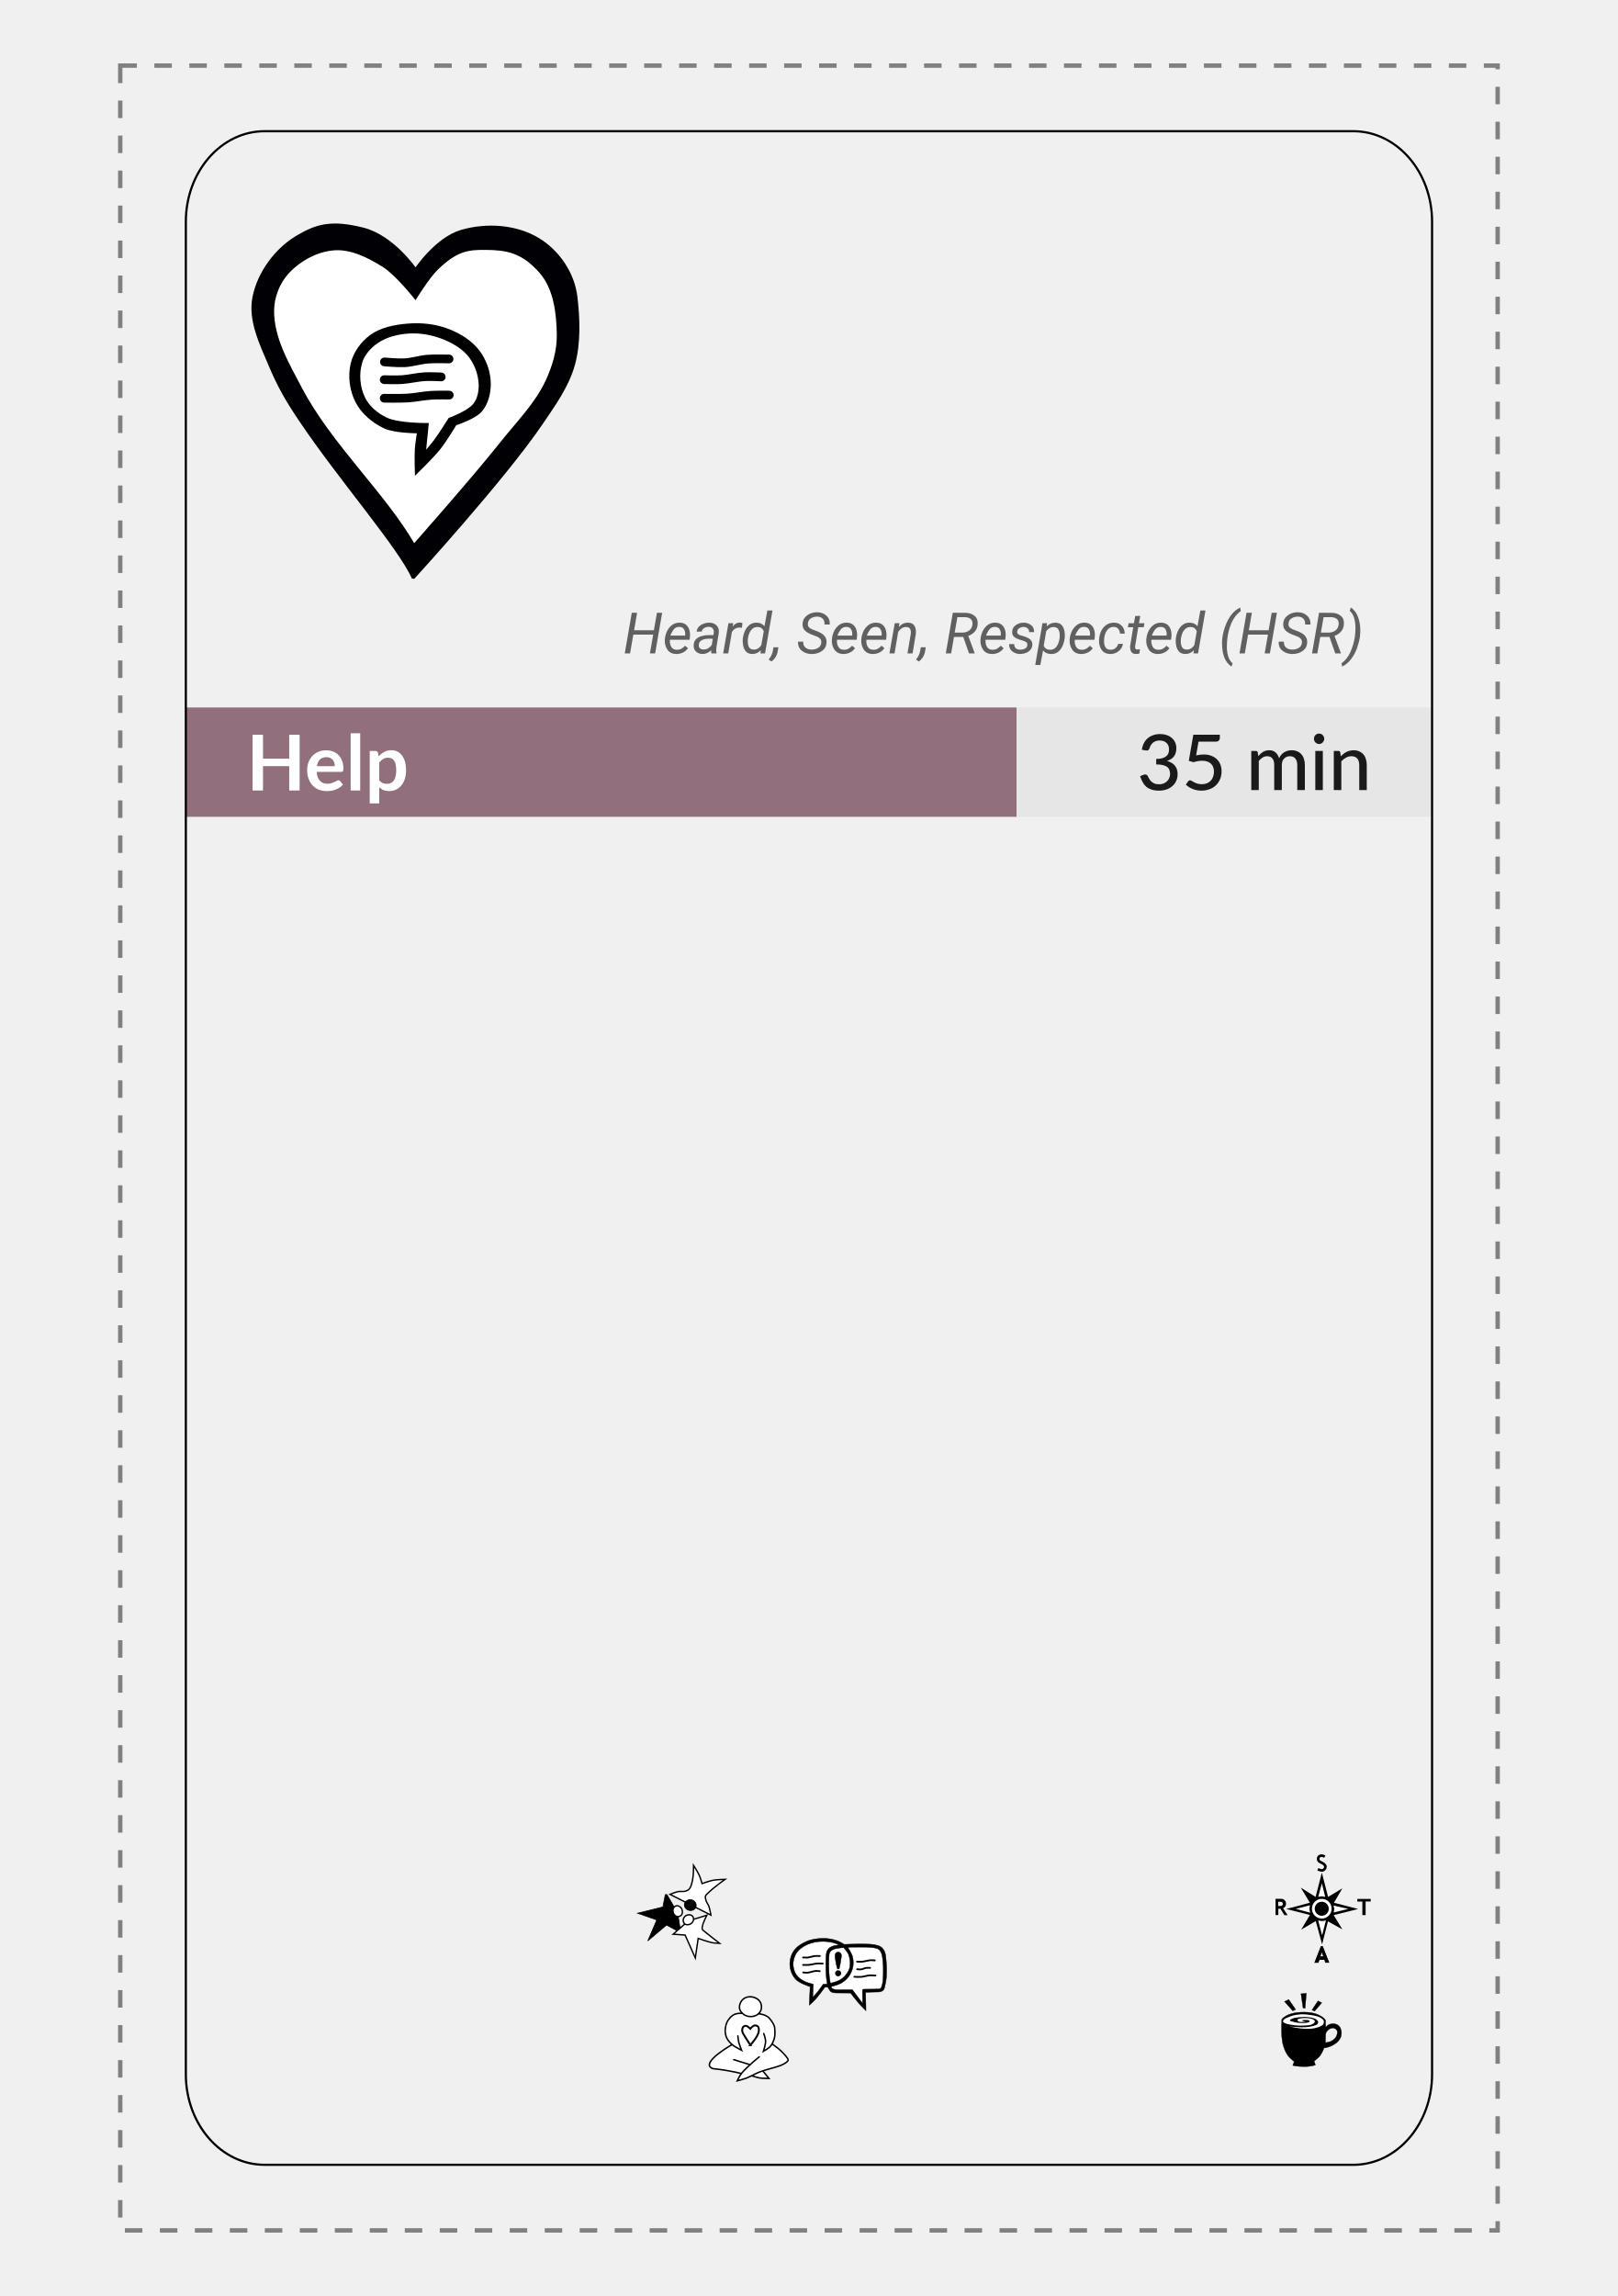
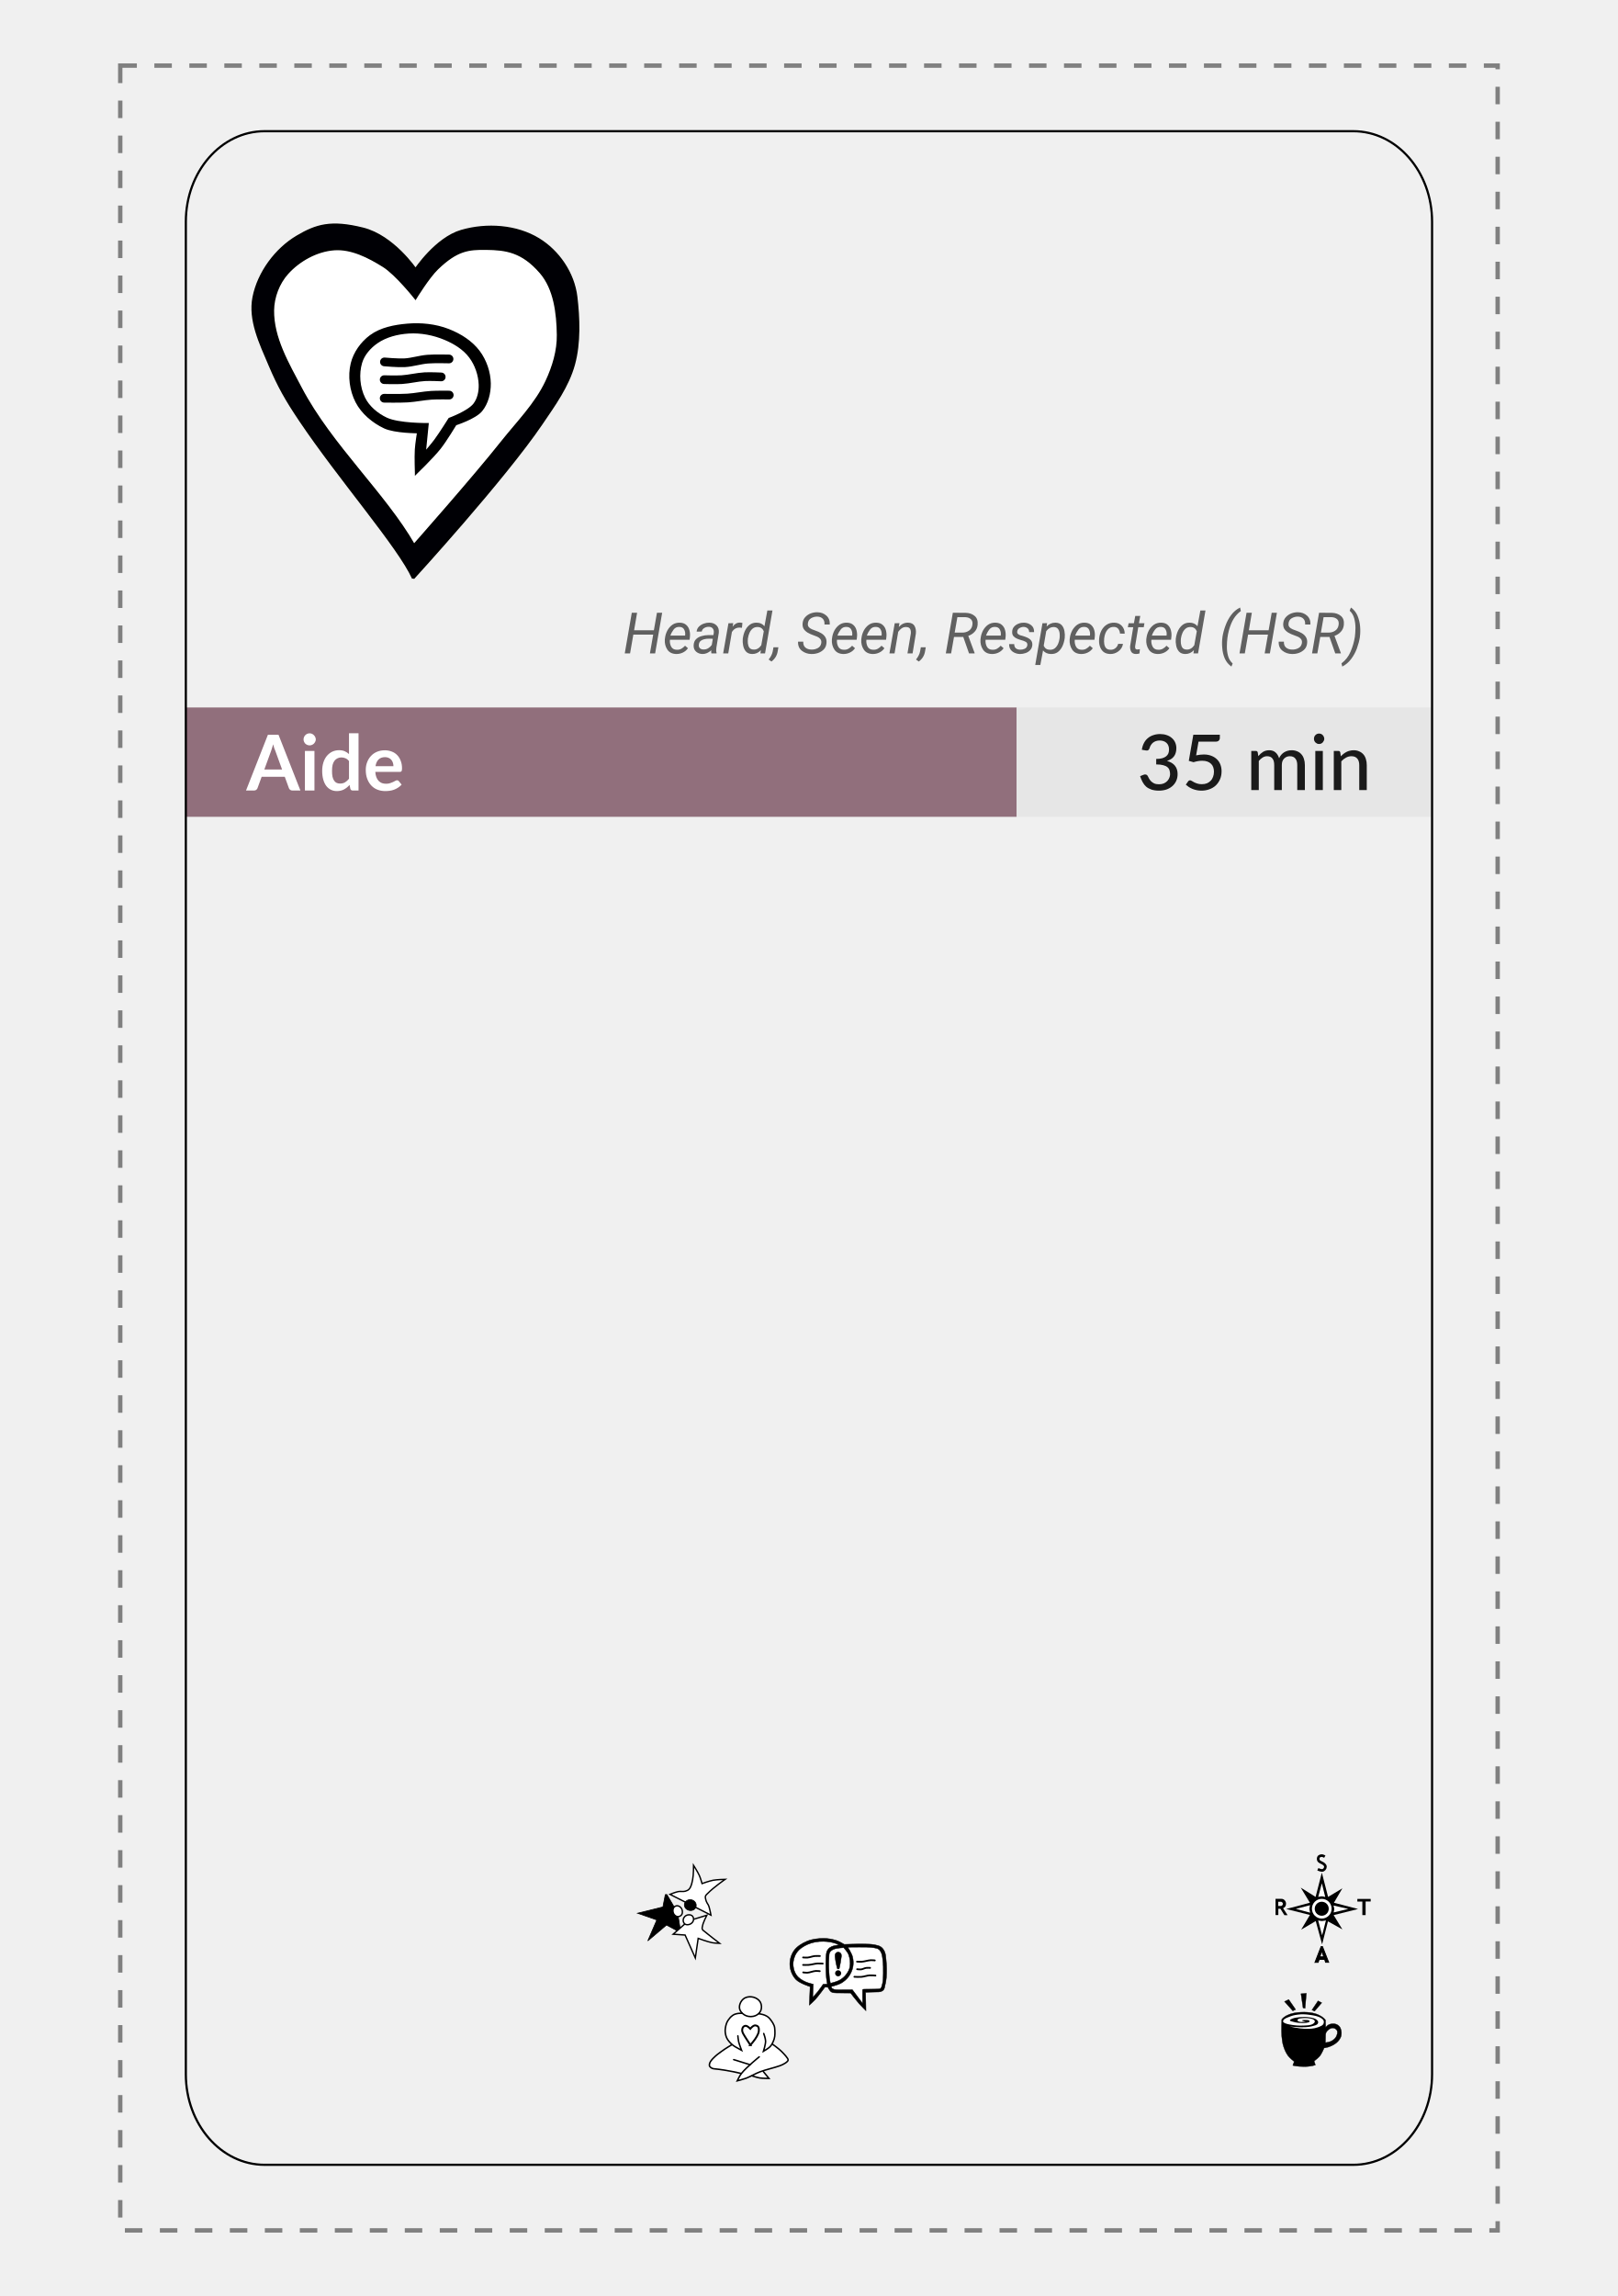
<svg xmlns="http://www.w3.org/2000/svg" xmlns:xlink="http://www.w3.org/1999/xlink" width="74mm" height="105mm" viewBox="0 0 262.205 372.047" id="svg2" version="1.1" enable-background="new">
  <defs id="defs4" />
  <g id="layer1" transform="translate(0,-680.315)" style="display:inline">
    <path style="fill:none;fill-rule:evenodd;stroke:#808080;stroke-width:0.709;stroke-linecap:butt;stroke-linejoin:miter;stroke-miterlimit:4;stroke-dasharray:2.835, 2.835;stroke-dashoffset:0;stroke-opacity:1" d="M 19.488,690.945 V 1041.732 H 242.717 V 690.945 Z" id="path3350" />
  </g>
  <g id="layer6" style="display:inline">
    <path style="fill:none;fill-rule:evenodd;stroke:none;stroke-width:1px;stroke-linecap:butt;stroke-linejoin:miter;stroke-opacity:1" d="M 40.748,31.89 V 113.386 H 93.898 V 31.89 H 40.748" id="path4275" />
    <g transform="matrix(1.463416,0,0,1.463416,-313.2697,21.00627)" id="layer18">
      <g id="g5078">
        <path style="fill:#000005;fill-opacity:1;stroke:#000000;stroke-width:0.265px;stroke-linecap:butt;stroke-linejoin:miter;stroke-opacity:1" d="m 259.821,49.676 c 0,0 10.055,-10.99 14.221,-17.132 1.396,-2.058 2.915,-4.15 3.572,-6.548 0.659,-2.404 0.538,-5.166 0.265,-7.474 -0.314,-2.651 -2,-5.057 -4.167,-6.383 -2.444,-1.496 -5.735,-1.73 -8.549,-0.91 -2.797,0.815 -5.077,4.25 -5.077,4.25 0,0 -2.476,-3.667 -5.828,-4.505 -3.543,-0.886 -5.167,-0.373 -7.269,0.867 -2.374,1.401 -4.293,4.01 -4.829,6.714 -0.502,2.534 0.737,5.076 1.786,7.541 0.989,2.323 1.797,3.764 3.369,6.102 4.396,6.538 10.954,14.015 12.506,17.479 z" id="path5057" />
        <path style="fill:#ffffff;fill-opacity:1;stroke:#000000;stroke-width:0.265px;stroke-linecap:butt;stroke-linejoin:miter;stroke-opacity:1" d="m 259.913,46.018 c 0,0 6.622,-7.482 9.723,-11.395 1.735,-2.189 3.781,-4.222 4.964,-6.752 0.748,-1.6 1.289,-3.379 1.263,-5.145 -0.035,-2.394 -0.35,-5.112 -1.918,-6.922 -2.034,-2.349 -3.841,-2.592 -6.034,-2.619 -1.951,-0.024 -3.243,0.092 -5.426,2.198 -0.992,0.957 -2.409,3.274 -2.409,3.274 0,0 -2.115,-2.669 -3.531,-3.555 -1.634,-1.022 -3.55,-2.011 -5.472,-1.871 -1.94,0.141 -3.891,1.22 -5.192,2.666 -0.984,1.094 -1.572,2.645 -1.59,4.116 -0.038,3.055 1.665,5.926 3.087,8.629 3.325,6.321 9.31,11.738 12.535,17.376 z" id="path5059" />
        <path style="fill:#000000;fill-opacity:1;stroke:#000000;stroke-width:0.265px;stroke-linecap:butt;stroke-linejoin:miter;stroke-opacity:1" d="m 260.147,38.02 c 0,0 -0.063,-1.74 -0.009,-2.607 0.04,-0.644 0.246,-1.919 0.246,-1.919 0,0 -2.597,7.8e-4 -3.733,-0.537 -1.262,-0.597 -2.45,-1.588 -3.09,-2.829 -0.65,-1.26 -0.858,-2.843 -0.524,-4.22 0.289,-1.194 1.09,-2.314 2.079,-3.043 1.14,-0.841 2.649,-1.131 4.061,-1.252 1.521,-0.13 3.119,0.03 4.541,0.585 1.28,0.5 2.542,1.282 3.365,2.383 0.744,0.995 1.189,2.285 1.205,3.527 0.013,1.045 -0.27,2.186 -0.937,2.991 -0.686,0.828 -2.845,1.52 -2.845,1.52 0,0 -1.099,1.825 -1.76,2.656 -0.784,0.987 -2.599,2.746 -2.599,2.746 z" id="path5061" />
        <path style="fill:#ffffff;fill-opacity:1;stroke:#000000;stroke-width:0.265px;stroke-linecap:butt;stroke-linejoin:miter;stroke-opacity:1" d="m 261.089,35.839 0.321,-3.221 c 0,0 -3.172,0.044 -4.56,-0.608 -1.018,-0.479 -1.986,-1.28 -2.479,-2.292 -0.576,-1.181 -0.703,-2.67 -0.327,-3.929 0.272,-0.91 0.973,-1.705 1.754,-2.245 1.014,-0.701 2.301,-1.022 3.531,-1.099 1.367,-0.085 2.784,0.19 4.046,0.725 1.044,0.442 2.082,1.079 2.76,1.988 0.652,0.873 1.042,1.998 1.076,3.087 0.024,0.752 -0.148,1.579 -0.608,2.175 -0.651,0.844 -2.76,1.614 -2.76,1.614 0,0 -1.014,1.618 -1.582,2.385 -0.365,0.493 -1.171,1.421 -1.171,1.421 z" id="path5063" />
        <path style="fill:none;stroke:#000000;stroke-width:0.965;stroke-linecap:round;stroke-linejoin:miter;stroke-miterlimit:4;stroke-dasharray:none;stroke-opacity:1" d="m 256.615,29.742 c 0,0 1.732,0.03 2.596,-0.023 0.877,-0.055 1.742,-0.248 2.619,-0.304 0.661,-0.042 1.988,-0.023 1.988,-0.023" id="path5065" />
        <path style="fill:none;stroke:#000000;stroke-width:0.965;stroke-linecap:round;stroke-linejoin:miter;stroke-miterlimit:4;stroke-dasharray:none;stroke-opacity:1" d="m 256.615,27.684 c 0,0 1.295,0.041 1.941,0 0.855,-0.055 1.694,-0.278 2.549,-0.327 0.607,-0.035 1.824,0.023 1.824,0.023" id="path5067" />
        <path style="fill:none;stroke:#000000;stroke-width:0.965;stroke-linecap:round;stroke-linejoin:miter;stroke-miterlimit:4;stroke-dasharray:none;stroke-opacity:1" d="m 256.639,25.719 c 0,0 1.497,0.136 2.245,0.094 0.851,-0.049 1.676,-0.327 2.526,-0.398 0.792,-0.066 2.385,-0.023 2.385,-0.023" id="path5069" />
      </g>
    </g>
  </g>
  <g id="layer9" style="display:inline">
    <path style="fill:none;fill-rule:evenodd;stroke:none;stroke-width:1px;stroke-linecap:butt;stroke-linejoin:miter;stroke-opacity:1" d="M 109.843,113.386 H 221.457 V 31.89 H 109.843 Z" id="path4349_hsrf" />
    <flowRoot xml:space="preserve" style="font-style:normal;font-weight:normal;line-height:0.01%;font-family:sans-serif;text-align:end;letter-spacing:0px;word-spacing:0px;text-anchor:end;fill:#000000;fill-opacity:1;stroke:none;stroke-width:1px;stroke-linecap:butt;stroke-linejoin:miter;stroke-opacity:1" id="flowRoot4357" transform="translate(-3.4125e-4,-3.877229)">
      <flowRegion id="flowRegion4359">
        <use x="0" y="0" xlink:href="#path4349_hsrf" id="use4361" width="100%" height="100%" />
      </flowRegion>
      <flowPara style="font-style:normal;font-variant:normal;font-weight:bold;font-stretch:normal;font-size:13.75px;line-height:1.25;font-family:Roboto;-inkscape-font-specification:'Roboto Bold';text-align:end;text-anchor:end" id="flowPara4204">Entendu, Vu, Respecté (EVR)</flowPara>
      <flowPara id="flowPara4365" style="font-style:normal;font-variant:normal;font-weight:normal;font-stretch:normal;font-size:8.75px;line-height:125%;font-family:Lato;-inkscape-font-specification:Lato;text-align:end;letter-spacing:0px;text-anchor:end;fill:#1a1a1a">Pratiquer une écoute et une empathie plus approfondies avec les collègues</flowPara>
    </flowRoot>
    <text xml:space="preserve" style="font-style:italic;font-variant:normal;font-weight:normal;font-stretch:normal;font-size:9.27px;line-height:1.15;font-family:Roboto;-inkscape-font-specification:'Roboto, Italic';font-variant-ligatures:normal;font-variant-caps:normal;font-variant-numeric:normal;font-variant-east-asian:normal;font-variation-settings:normal;direction:ltr;display:inline;vector-effect:none;fill:#000000;fill-opacity:0.6;stroke:none;stroke-width:0.824px;stroke-linecap:butt;stroke-linejoin:miter;stroke-miterlimit:4;stroke-dasharray:none;stroke-dashoffset:0;stroke-opacity:1;-inkscape-stroke:none;enable-background:new;stop-color:#000000" x="100.983" y="105.879" id="text22">
      <tspan id="tspan22" x="100.983" y="105.879" style="stroke-width:0.824px">Heard, Seen, Respected (HSR)</tspan>
    </text>
  </g>
  <g id="layer8" style="display:inline" transform="translate(0,-9.375)">
    <rect style="display:inline;fill:#916f7c;fill-opacity:1;stroke:none;stroke-width:1;stroke-miterlimit:4;stroke-dasharray:none;stroke-dashoffset:0;stroke-opacity:1" id="rect4178" width="134.646" height="17.717" x="30.118" y="124.016" />
    <text xml:space="preserve" style="font-style:normal;font-weight:normal;line-height:0%;font-family:sans-serif;letter-spacing:0px;word-spacing:0px;display:inline;fill:#000000;fill-opacity:1;stroke:none;stroke-width:1px;stroke-linecap:butt;stroke-linejoin:miter;stroke-opacity:1" x="39.935" y="137.468" id="text4180">
-       <tspan id="tspan4182" x="39.935" y="137.468" style="font-style:normal;font-variant:normal;font-weight:bold;font-stretch:normal;font-size:12.5px;line-height:1.25;font-family:Lato;-inkscape-font-specification:'Lato Bold';fill:#ffffff">Help</tspan>
+       <tspan id="tspan4182" x="39.935" y="137.468" style="font-style:normal;font-variant:normal;font-weight:bold;font-stretch:normal;font-size:12.5px;line-height:1.25;font-family:Lato;-inkscape-font-specification:'Lato Bold';fill:#ffffff">Aide</tspan>
    </text>
    <rect y="124.016" x="164.764" height="17.717" width="67.323" id="rect4191" style="display:inline;fill:#e6e6e6;fill-opacity:1;stroke:none;stroke-width:1;stroke-miterlimit:4;stroke-dasharray:none;stroke-dashoffset:0;stroke-opacity:1" />
    <text xml:space="preserve" style="font-style:normal;font-weight:normal;line-height:0%;font-family:sans-serif;letter-spacing:0px;word-spacing:0px;fill:#1a1a1a;fill-opacity:1;stroke:none;stroke-width:1px;stroke-linecap:butt;stroke-linejoin:miter;stroke-opacity:1" x="184.268" y="137.396" id="text4193">
      <tspan id="tspan4195" x="184.268" y="137.396" style="font-style:normal;font-variant:normal;font-weight:500;font-stretch:normal;font-size:12.5px;line-height:1.25;font-family:Lato;-inkscape-font-specification:'Lato Medium';fill:#1a1a1a">35 min</tspan>
    </text>
  </g>
  <g id="layer5" style="display:inline">
    <rect style="fill:none;fill-opacity:1;stroke:#000000;stroke-width:0.354;stroke-miterlimit:4;stroke-dasharray:none;stroke-dashoffset:0;stroke-opacity:1" id="rect4187" width="201.969" height="329.528" x="30.118" y="21.26" ry="14.674" rx="12.764" />
  </g>
  <g id="layer4" style="display:inline">
    <path style="fill:none;fill-rule:evenodd;stroke:none;stroke-width:1.059px;stroke-linecap:butt;stroke-linejoin:miter;stroke-opacity:1" d="M 34.654,146.737 V 343.907 H 227.55 V 146.737 Z" id="path4305_hsrf" />
    <flowRoot xml:space="preserve" style="font-style:normal;font-weight:normal;line-height:0.85;font-family:sans-serif;letter-spacing:0px;word-spacing:0px;fill:#000000;fill-opacity:1;stroke:none;stroke-width:1px;stroke-linecap:butt;stroke-linejoin:miter;stroke-opacity:1" id="flowRoot4319" transform="matrix(1,0,0,1.006858,-0.1725149,-12.07593)">
      <flowRegion id="flowRegion4321" style="line-height:0.85">
        <use x="0" y="0" xlink:href="#path4305_hsrf" id="use4323" width="100%" height="100%" transform="matrix(1,0,0,0.9931889,0.1725149,4.544761)" />
      </flowRegion>
      <flowPara id="flowPara4325" style="font-style:normal;font-variant:normal;font-weight:bold;font-stretch:normal;font-size:8.72px;line-height:0.85;font-family:Roboto;-inkscape-font-specification:'Roboto Bold';fill:#999999;fill-opacity:1">Invitation</flowPara>
      <flowPara style="font-style:normal;font-variant:normal;font-weight:500;font-stretch:normal;font-size:8.72px;line-height:0.85;font-family:Lato;-inkscape-font-specification:'Lato Medium';fill:#1a1a1a;fill-opacity:1" id="flowPara4286">- Racontez à un partenaire un moment où vous avez eu l'impression de ne pas être entendu, vu ou respecté.</flowPara>
      <flowPara style="font-style:normal;font-variant:normal;font-weight:500;font-stretch:normal;font-size:8.72px;line-height:0.85;font-family:Lato;-inkscape-font-specification:'Lato Medium';fill:#1a1a1a;fill-opacity:1" id="flowPara4269">- Demander aux auditeurs d'éviter toute interruption, sauf pour poser des questions de clarification.</flowPara>
      <flowPara style="font-style:normal;font-variant:normal;font-weight:500;font-stretch:normal;font-size:8.72px;line-height:0.85;font-family:Lato;-inkscape-font-specification:'Lato Medium';fill:#1a1a1a;fill-opacity:1" id="flowPara4200"> </flowPara>
      <flowPara style="font-style:normal;font-variant:normal;font-weight:bold;font-stretch:normal;font-size:8.72px;line-height:0.85;font-family:Roboto;-inkscape-font-specification:'Roboto Bold';fill:#999999;fill-opacity:1" id="flowPara4212">Personnes</flowPara>
      <flowPara style="font-style:normal;font-variant:normal;font-weight:500;font-stretch:normal;font-size:8.72px;line-height:0.85;font-family:Lato;-inkscape-font-specification:'Lato Medium';fill:#1a1a1a;fill-opacity:1" id="flowPara4271">Par paires pour la narration, puis par quatuors.</flowPara>
      <flowPara style="font-style:normal;font-variant:normal;font-weight:500;font-stretch:normal;font-size:8.72px;line-height:0.85;font-family:Lato;-inkscape-font-specification:'Lato Medium';fill:#1a1a1a;fill-opacity:1" id="flowPara4214"> </flowPara>
      <flowPara style="font-style:normal;font-variant:normal;font-weight:bold;font-stretch:normal;font-size:8.72px;line-height:0.85;font-family:Roboto;-inkscape-font-specification:'Roboto Bold';fill:#999999;fill-opacity:1" id="flowPara4202">Espace et matériel</flowPara>
      <flowPara style="font-style:normal;font-variant:normal;font-weight:500;font-stretch:normal;font-size:8.72px;line-height:0.85;font-family:Lato;-inkscape-font-specification:'Lato Medium';fill:#1a1a1a;fill-opacity:1" id="flowPara4279">Chaises face à face, quelques centimètres entre les genoux</flowPara>
      <flowPara style="font-style:normal;font-variant:normal;font-weight:500;font-stretch:normal;font-size:8.72px;line-height:0.85;font-family:Lato;-inkscape-font-specification:'Lato Medium';fill:#1a1a1a;fill-opacity:1" id="flowPara4205" />
      <flowPara style="font-style:normal;font-variant:normal;font-weight:bold;font-stretch:normal;font-size:8.72px;line-height:0.85;font-family:Roboto;-inkscape-font-specification:'Roboto Bold';fill:#999999;fill-opacity:1" id="flowPara4207">Fonctionne Avec</flowPara>
      <flowPara style="font-style:normal;font-variant:normal;font-weight:500;font-stretch:normal;font-size:8.72px;line-height:0.85;font-family:Lato;-inkscape-font-specification:'Lato Medium';fill:#1a1a1a;fill-opacity:1" id="flowPara4206">Troika Consulting           Relations Générarices Appreciative Interviews </flowPara>
      <flowPara style="font-style:normal;font-variant:normal;font-weight:500;font-stretch:normal;font-size:8.72px;line-height:0.85;font-family:Lato;-inkscape-font-specification:'Lato Medium';fill:#1a1a1a;fill-opacity:1" id="flowPara1">Helping Heuristicsm            Conversation Cafe </flowPara>
      <flowPara style="font-style:normal;font-variant:normal;font-weight:500;font-stretch:normal;font-size:8.72px;line-height:0.85;font-family:Lato;-inkscape-font-specification:'Lato Medium';fill:#1a1a1a;fill-opacity:1" id="flowPara4275" />
    </flowRoot>
    <g transform="matrix(0.4465619,0,0,0.4465619,79.34207,214.2703)" id="layer10-3" style="display:inline;enable-background:new">
      <g id="g4652">
        <path style="fill:#000000;fill-opacity:1;stroke:#000000;stroke-width:0.265px;stroke-linecap:butt;stroke-linejoin:miter;stroke-opacity:1" d="m 66.996,212.163 -2.651,-4.526 -0.568,0.033 -0.869,4.477 -9.187,2.272 6.982,2.439 -3.274,7.584 6.782,-5.746 4.577,2.472 0.535,-0.2 -0.869,-5.379 z" id="path4640" />
        <path style="fill:#ffffff;fill-opacity:1;stroke:#000000;stroke-width:0.5;stroke-linecap:butt;stroke-linejoin:miter;stroke-miterlimit:4;stroke-dasharray:none;stroke-opacity:1" d="m 66.996,212.163 c 0.29,-0.295 0.744,-0.47 1.158,-0.449 0.45,0.023 0.892,0.289 1.205,0.614 0.325,0.338 0.535,0.81 0.591,1.276 0.057,0.478 0.016,1.04 -0.283,1.417 -0.317,0.401 -0.884,0.67 -1.394,0.638 -0.508,-0.032 -0.991,-0.398 -1.299,-0.803 -0.308,-0.405 -0.442,-0.957 -0.425,-1.465 0.015,-0.436 0.144,-0.917 0.449,-1.228 z" id="path4636" />
        <path style="fill:#ffffff;fill-opacity:1;stroke:#000000;stroke-width:0.5;stroke-linecap:butt;stroke-linejoin:miter;stroke-miterlimit:4;stroke-dasharray:none;stroke-opacity:1" d="m 65.481,207.569 c 0,0 1.969,-0.806 3.007,-1.002 0.833,-0.158 1.724,0.098 2.539,-0.134 0.513,-0.146 1.056,-0.364 1.403,-0.768 0.804,-0.935 1.015,-2.268 1.27,-3.474 0.354,-1.682 0.334,-5.145 0.334,-5.145 0,0 1.526,2.41 2.105,3.708 0.415,0.933 0.969,2.907 0.969,2.907 0,0 2.637,-0.948 4.009,-1.203 1.438,-0.267 4.377,-0.334 4.377,-0.334 0,0 -4.196,2.893 -6.414,5.178 -0.396,0.407 -0.926,0.715 -0.735,1.67 0.391,1.955 0.907,1.906 1.236,2.907 0.347,1.055 0.768,3.241 0.768,3.241 z" id="path4642" />
        <path style="fill:#ffffff;fill-opacity:1;stroke:#000000;stroke-width:0.5;stroke-linecap:butt;stroke-linejoin:miter;stroke-miterlimit:4;stroke-dasharray:none;stroke-opacity:1" d="m 66.617,222.035 5.546,-4.844 6.682,-2.038 c 0,0 -1.448,2.748 -1.604,4.076 -0.041,0.347 -0.357,0.834 0.301,1.437 0.694,0.636 5.947,4.677 5.947,4.677 0,0 -1.818,-0.06 -2.706,-0.234 -1.739,-0.34 -5.078,-1.57 -5.078,-1.57 l -1.036,7.116 -3.708,-8.319 z" id="path4644" />
        <path style="fill:#ffffff;fill-opacity:1;stroke:#000000;stroke-width:0.5;stroke-linecap:butt;stroke-linejoin:miter;stroke-miterlimit:4;stroke-dasharray:none;stroke-opacity:1" d="m 70.658,215.848 c 0.273,-0.377 0.706,-0.668 1.158,-0.78 0.5,-0.124 1.096,-0.103 1.536,0.165 0.33,0.201 0.557,0.59 0.638,0.969 0.092,0.429 0.013,0.923 -0.213,1.299 -0.28,0.467 -0.777,0.838 -1.299,0.992 -0.492,0.146 -1.103,0.158 -1.536,-0.118 -0.38,-0.243 -0.608,-0.733 -0.661,-1.181 -0.055,-0.463 0.105,-0.969 0.378,-1.346 z" id="path4638" />
        <path style="fill:#000000;fill-opacity:1;stroke:#000000;stroke-width:0.265px;stroke-linecap:butt;stroke-linejoin:miter;stroke-opacity:1" d="m 70.705,211.171 c 0.059,-0.499 0.396,-0.982 0.803,-1.276 0.427,-0.308 1.011,-0.431 1.536,-0.378 0.494,0.05 0.996,0.286 1.347,0.638 0.326,0.327 0.569,0.791 0.591,1.252 0.024,0.51 -0.162,1.076 -0.52,1.441 -0.384,0.392 -0.987,0.601 -1.536,0.591 -0.617,-0.012 -1.282,-0.279 -1.701,-0.732 -0.366,-0.397 -0.583,-0.999 -0.52,-1.536 z" id="path4634" />
      </g>
    </g>
    <g transform="matrix(0.5559371,0,0,0.5559371,26.81813,246.9616)" id="layer34" style="display:inline;enable-background:new">
      <g id="g4966">
        <path style="fill:#000000;fill-opacity:1;stroke:none;stroke-width:0.265px;stroke-linecap:butt;stroke-linejoin:miter;stroke-opacity:1" d="m 326.702,112.196 6.916,-1.82 -2.669,-4.408 4.327,2.71 1.82,-7.078 1.82,7.078 4.166,-2.507 -2.467,4.206 7.037,1.82 -7.118,1.78 2.548,4.166 -4.206,-2.346 -1.699,6.714 -1.86,-6.795 -4.247,2.507 2.548,-4.287 z" id="path4914" />
        <path style="fill:#ffffff;fill-opacity:1;stroke:none;stroke-width:0.265px;stroke-linecap:butt;stroke-linejoin:miter;stroke-opacity:1" d="m 329.533,112.155 4.125,-1.052 c 0,0 -0.177,0.614 -0.182,0.93 -0.006,0.417 0.202,1.234 0.202,1.234 z" id="path4916" />
        <path style="fill:#ffffff;fill-opacity:1;stroke:none;stroke-width:0.265px;stroke-linecap:butt;stroke-linejoin:miter;stroke-opacity:1" d="m 336.024,115.532 c 0,0 0.737,0.184 1.112,0.182 0.39,-0.002 1.153,-0.202 1.153,-0.202 l -1.112,4.348 z" id="path4918" />
        <path style="fill:#ffffff;fill-opacity:1;stroke:none;stroke-width:0.265px;stroke-linecap:butt;stroke-linejoin:miter;stroke-opacity:1" d="m 340.493,111.185 4.307,0.991 -4.267,1.031 c 0,0 0.193,-0.71 0.182,-1.072 -0.01,-0.325 -0.222,-0.95 -0.222,-0.95 z" id="path4920" />
        <path style="fill:#ffffff;fill-opacity:1;stroke:none;stroke-width:0.265px;stroke-linecap:butt;stroke-linejoin:miter;stroke-opacity:1" d="m 336.045,108.677 1.052,-3.963 0.991,3.984 c 0,0 -0.695,-0.201 -1.052,-0.202 -0.336,-0.001 -0.991,0.182 -0.991,0.182 z" id="path4922" />
        <circle style="opacity:1;fill:#ffffff;fill-opacity:1;stroke:none;stroke-width:0.063;stroke-linecap:round;stroke-miterlimit:4;stroke-dasharray:none;stroke-opacity:1" id="path4924" cx="337.076" cy="112.115" r="2.873" />
        <circle style="opacity:1;fill:#000000;fill-opacity:1;stroke:none;stroke-width:0.045;stroke-linecap:round;stroke-miterlimit:4;stroke-dasharray:none;stroke-opacity:1" id="path4924-1" cx="337.066" cy="112.125" r="2.042" />
        <path style="fill:#000000;fill-opacity:1;stroke:#000000;stroke-width:1px;stroke-linecap:butt;stroke-linejoin:miter;stroke-opacity:1" d="m 1273.258,465.465 -6.756,17.402 3.459,-0.055 1.188,-3.188 h 6 l 1.08,3.133 h 3.352 l -6.811,-17.293 z m 0.244,6.268 1,0.039 1.674,4.986 -4.279,-0.029 z" transform="scale(0.2645833)" id="path4941" />
        <path style="fill:#000000;fill-opacity:1;stroke:none;stroke-width:0.265px;stroke-linecap:butt;stroke-linejoin:miter;stroke-opacity:1" d="m 347.45,109.264 h 3.882 v 0.748 h -1.476 v 3.963 h -0.95 v -3.943 H 347.45 Z" id="path4946" />
        <path style="fill:#000000;fill-opacity:1;stroke:none;stroke-width:1px;stroke-linecap:butt;stroke-linejoin:miter;stroke-opacity:1" d="m 1223.051,412.881 v 17.834 h 3.08 v -6.918 h 2.269 l 4.432,7.08 h 3.514 l -5.01,-7.668 c 2.559,-1.105 3.253,-2.883 3.279,-5.086 0.03,-2.383 -2.006,-5.242 -4.863,-5.242 z m 2.973,3.189 h 2.961 c 1.034,0 2.13,1.181 2.174,2.215 0.045,1.05 -0.956,2.434 -2.008,2.434 h -3.127 z" transform="scale(0.2645833)" id="path4948" />
        <path style="fill:none;stroke:#000000;stroke-width:0.765;stroke-linecap:butt;stroke-linejoin:miter;stroke-miterlimit:4;stroke-dasharray:none;stroke-opacity:1" d="m 335.925,100.619 c 0,0 0.804,0.347 1.23,0.343 0.553,-0.004 0.989,-0.587 0.987,-1.072 -0.003,-0.543 -0.534,-0.916 -1.115,-1.187 -0.453,-0.211 -1.008,-0.43 -1.001,-1.115 0.007,-0.672 0.452,-0.935 1.044,-0.958 0.313,-0.012 0.887,0.315 0.887,0.315" id="path4953" />
      </g>
    </g>
    <g transform="matrix(0.2664167,0,0,0.2664166,112.2773,299.3862)" id="layer11" style="display:inline;enable-background:new">
      <g id="g4701">
        <path style="fill:#000000;fill-opacity:1;stroke:#000000;stroke-width:0.265px;stroke-linecap:butt;stroke-linejoin:miter;stroke-opacity:1" d="m 70.893,95.817 0.468,-11.225 c 0,0 -6.466,-2.041 -8.686,-4.41 -2.088,-2.228 -3.383,-5.374 -3.608,-8.419 -0.226,-3.055 0.62,-6.351 2.339,-8.887 1.85,-2.729 4.92,-4.584 7.951,-5.88 3.197,-1.367 6.801,-1.765 10.278,-1.776 2.63,-0.009 5.28,0.482 7.782,1.293 1.674,0.543 4.724,2.354 4.724,2.354 0,0 8.331,-0.312 12.495,-0.2 1.919,0.051 3.864,0.023 5.746,0.401 1.429,0.287 2.959,0.552 4.143,1.403 0.955,0.686 1.663,1.73 2.138,2.806 0.704,1.595 0.768,3.41 0.935,5.145 0.344,3.57 0.42,7.183 0.134,10.758 -0.124,1.555 -0.41,3.101 -0.802,4.61 -0.255,0.982 -0.303,2.139 -1.002,2.873 -0.696,0.731 -1.798,1.104 -2.806,1.136 -2.66,0.084 -8.018,0.2 -8.018,0.2 l 0.234,11.225 c 0,0 -2.89,-2.846 -4.227,-4.367 -1.798,-2.046 -5.094,-6.39 -5.094,-6.39 0,0 -5.46,-0.036 -8.721,-0.071 -0.924,-0.01 -2.194,-0.047 -3.071,-0.614 C 83.242,87.148 82.185,84.926 82.185,84.926 L 80.381,84.859 c 0,0 -3.778,5.236 -5.947,7.617 -1.093,1.2 -3.541,3.341 -3.541,3.341 z" id="path4655" />
        <path style="fill:#ffffff;fill-opacity:1;stroke:#000000;stroke-width:0.265px;stroke-linecap:butt;stroke-linejoin:miter;stroke-opacity:1" d="m 72.965,91.073 0.287,-8.01 c 0,0 -5.554,-0.875 -9.04,-4.218 -1.864,-1.787 -2.939,-4.508 -3.14,-7.083 -0.209,-2.666 0.583,-5.529 2.071,-7.751 1.574,-2.35 4.164,-3.996 6.749,-5.145 2.982,-1.326 6.359,-1.861 9.622,-1.804 6.033,0.106 9.5,2.138 9.5,2.138 0,0 -3.046,0.323 -4.422,0.935 -0.83,0.369 -1.622,0.906 -2.205,1.604 -0.523,0.626 -0.917,1.401 -1.064,2.204 -0.578,3.153 -0.457,10.172 -0.072,15.236 0.098,1.282 0.601,3.809 0.601,3.809 L 79.312,83.122 c 0,0 -2.148,3.135 -3.341,4.61 -0.942,1.165 -3.007,3.341 -3.007,3.341 z" id="path4657" />
        <path style="fill:#ffffff;fill-opacity:1;stroke:#000000;stroke-width:0.265px;stroke-linecap:butt;stroke-linejoin:miter;stroke-opacity:1" d="m 83.722,82.521 c 0,0 3.847,-0.911 5.546,-1.871 1.5,-0.847 2.886,-1.98 3.942,-3.341 1.093,-1.408 2.037,-3.054 2.339,-4.811 0.43,-2.502 0.06,-5.2 -0.854,-7.569 -0.599,-1.554 -2.919,-4.057 -2.919,-4.057 0,0 -4.379,0.171 -6.317,1.069 -0.846,0.392 -1.674,0.996 -2.138,1.804 -0.451,0.784 -0.399,1.771 -0.468,2.673 -0.322,4.22 -0.146,8.483 0.267,12.695 0.113,1.148 0.601,3.408 0.601,3.408 z" id="path4659" />
        <path style="fill:#ffffff;fill-opacity:1;stroke:#000000;stroke-width:0.265px;stroke-linecap:butt;stroke-linejoin:miter;stroke-opacity:1" d="m 84.123,84.525 c 0,0 0.429,1.031 0.88,1.292 1.566,0.907 3.78,0.683 5.731,0.661 2.245,-0.025 6.318,-0.016 6.318,-0.016 l 6.277,8.342 c 0,0 -0.17,-7.56 -0.072,-8.118 0.077,-0.439 0.292,-0.538 0.833,-0.546 3.043,-0.047 3.864,0.018 5.794,-0.055 1.351,-0.051 3.385,0.032 4.047,-0.267 0.939,-0.424 1.113,-1.863 1.396,-2.897 0.559,-2.048 0.487,-4.225 0.535,-6.348 0.063,-2.83 0.018,-5.677 -0.334,-8.486 -0.173,-1.378 -0.307,-2.806 -0.869,-4.076 -0.355,-0.803 -0.826,-1.623 -1.537,-2.138 -0.832,-0.604 -1.928,-0.754 -2.94,-0.935 -2.875,-0.514 -5.833,-0.348 -8.753,-0.401 -2.383,-0.043 -7.149,0.067 -7.149,0.067 0,0 2.337,3.627 2.873,5.679 0.524,2.006 0.649,4.176 0.267,6.214 -0.398,2.127 -1.325,4.202 -2.606,5.947 -1.224,1.667 -2.882,3.05 -4.677,4.076 -1.834,1.049 -6.014,2.005 -6.014,2.005 z" id="path4661" />
        <path style="fill:none;stroke:#000000;stroke-width:1.065;stroke-linecap:round;stroke-linejoin:miter;stroke-miterlimit:4;stroke-dasharray:none;stroke-opacity:1" d="m 98.288,78.579 c 0,0 2.766,0.18 4.143,0.067 1.737,-0.143 3.406,-0.812 5.145,-0.935 1.178,-0.084 3.541,0.134 3.541,0.134" id="path4663" />
        <path style="fill:none;stroke:#000000;stroke-width:1.065;stroke-linecap:round;stroke-linejoin:miter;stroke-miterlimit:4;stroke-dasharray:none;stroke-opacity:1" d="m 99.959,73.968 c 0,0 1.563,0.222 2.339,0.134 1.106,-0.126 2.105,-0.778 3.207,-0.935 0.772,-0.11 2.339,0 2.339,0" id="path4665" />
        <path style="fill:none;stroke:#000000;stroke-width:1.065;stroke-linecap:round;stroke-linejoin:miter;stroke-miterlimit:4;stroke-dasharray:none;stroke-opacity:1" d="m 99.892,69.358 c 0,0 1.918,0.136 2.873,0.067 1.87,-0.135 3.674,-0.831 5.546,-0.935 0.802,-0.045 2.405,0.134 2.405,0.134" id="path4667" />
        <path style="fill:none;stroke:#000000;stroke-width:1.065;stroke-linecap:round;stroke-linejoin:miter;stroke-miterlimit:4;stroke-dasharray:none;stroke-opacity:1" d="m 67.085,66.819 c 0,0 1.83,0.151 2.74,0.067 1.496,-0.139 2.915,-0.779 4.41,-0.935 1.019,-0.107 3.074,0 3.074,0" id="path4669" />
        <path style="fill:none;stroke:#000000;stroke-width:1.065;stroke-linecap:round;stroke-linejoin:miter;stroke-miterlimit:4;stroke-dasharray:none;stroke-opacity:1" d="m 67.085,71.362 c 0,0 2.231,0.09 3.341,0 1.799,-0.145 3.545,-0.742 5.345,-0.869 1.089,-0.077 3.274,0.067 3.274,0.067" id="path4671" />
        <path style="fill:none;stroke:#000000;stroke-width:1.065;stroke-linecap:round;stroke-linejoin:miter;stroke-miterlimit:4;stroke-dasharray:none;stroke-opacity:1" d="m 67.151,75.906 c 0,0 1.647,0.252 2.472,0.2 1.748,-0.109 3.398,-0.937 5.145,-1.069 0.823,-0.062 2.472,0.134 2.472,0.134" id="path4673" />
        <path style="fill:#000000;fill-opacity:1;stroke:#000000;stroke-width:0.265px;stroke-linecap:butt;stroke-linejoin:miter;stroke-opacity:1" d="m 88.466,63.545 c 0.649,0.007 1.356,0.434 1.67,1.002 0.605,1.091 0.06,2.501 -0.067,3.742 -0.184,1.803 -1.002,5.345 -1.002,5.345 -0.291,0.242 -0.842,0.238 -1.136,0 0,0 -0.954,-3.555 -1.136,-5.379 -0.125,-1.252 -0.603,-2.69 0.033,-3.775 0.318,-0.542 1.009,-0.942 1.637,-0.935 z" id="path4675" />
        <circle style="opacity:1;fill:#000000;fill-opacity:1;stroke:none;stroke-width:0.5;stroke-miterlimit:4;stroke-dasharray:none;stroke-opacity:1" id="path4679" cx="88.416" cy="76.457" r="1.854" />
      </g>
    </g>
    <g transform="matrix(0.4016413,0,0,0.4016413,27.70673,285.4118)" id="layer20" style="display:inline;enable-background:new">
      <g id="g1040">
        <path style="fill:#ffffff;fill-opacity:1;stroke:none;stroke-width:0.401;stroke-linecap:round;stroke-miterlimit:4;stroke-dasharray:none;stroke-opacity:1" d="m 868.776,384.535 c -1.665,0.169 -3.268,0.923 -4.938,0.85 -1.109,-0.009 -2.15,0.38 -3.065,0.939 -1.489,0.282 -3.484,1.397 -4.742,2.176 -1.811,0.999 -2.414,2.436 -3.849,3.906 -0.548,0.815 -1.125,1.595 -1.617,2.439 -0.276,1.057 -1.707,1.4 -1.824,2.53 -1.118,1.379 -1.367,3.439 -2.221,4.944 -0.445,1.93 -0.408,4.119 -0.926,6.034 -0.272,3.196 0.748,6.596 1.596,9.711 0.115,1.158 0.459,2.344 1.129,3.3 0.279,1.306 1.073,2.436 1.748,3.554 0.892,1.037 1.616,2.233 2.537,3.241 0.444,0.744 1.712,1.86 1.712,1.86 l 0.211,3.143 c 0,0 -1.773,1.497 -2.829,2.094 -0.575,0.446 -1.423,0.534 -1.82,1.237 -0.811,0.348 -1.376,1.055 -2.254,1.264 -0.775,0.701 -1.759,1.092 -2.576,1.728 -0.804,0.329 -1.345,1.027 -2.193,1.267 -0.791,0.644 -1.692,1.087 -2.452,1.778 -1.031,0.598 -1.961,1.343 -2.889,2.051 -1.189,0.665 -2.033,1.803 -3.27,2.368 -1.408,1.112 -2.644,2.457 -4.068,3.591 -2.427,2.168 -4.67,4.584 -6.56,7.217 -0.764,1.311 -2.045,2.659 -1.804,4.236 -0.233,2.294 1.172,4.836 3.172,5.46 1.793,1 4.994,0.496 6.943,1.063 3.861,0.471 7.696,1.143 11.575,1.484 2.084,0.424 4.194,0.66 6.299,0.965 3.036,0.614 6.128,0.886 9.143,1.597 2.609,0.351 4.986,1.712 7.579,2.151 l 3.395,1.326 c -0.855,1.637 -1.411,3.065 -2.321,4.694 -0.62,1.124 -3.903,4.422 -2.781,5.404 1.454,1.312 6.305,-1.529 7.886,-1.978 1.249,-0.452 2.488,-0.911 3.712,-1.443 1.288,-0.298 2.321,-1.211 3.654,-1.359 1.092,-0.561 2.182,-1.128 3.296,-1.655 1.376,-0.438 2.568,-0.906 2.568,-0.906 l 10.25,3.518 15.809,1.15 -9.192,-11.137 c 0,0 -0.187,-0.668 1.353,-0.959 2.476,-1.043 5.154,-1.537 7.703,-2.386 2.379,-0.594 4.729,-1.321 7.025,-2.16 1.746,-0.334 3.349,-1.09 5.046,-1.588 1.95,-0.772 3.908,-1.527 5.778,-2.488 1.222,-0.273 2.51,-0.668 3.705,-1.026 0.765,-0.648 2.641,-1.066 3.345,-1.776 1.349,-1.076 3.496,-2.224 4.097,-3.963 0.481,-1.366 -1.443,-3.961 -2.008,-5.109 -1.235,-1.25 -2.098,-2.703 -3.383,-3.923 -1.389,-1.726 -3.516,-3.226 -4.943,-4.898 -0.873,-1.188 -2.195,-1.635 -3.264,-2.662 -1.346,-1.224 -2.76,-1.759 -4.116,-2.927 -0.726,-0.863 -6.242,-5.501 -6.242,-5.501 l 0.424,-2.065 c 0.449,-1.4 1.297,-2.644 1.49,-4.131 0.812,-1.635 1.147,-2.924 1.387,-4.695 0.909,-3.306 1.025,-7.14 0.283,-10.449 -0.169,-1.537 0.008,-3.681 -0.701,-5.083 -0.238,-1.39 -1.132,-2.813 -1.789,-4.061 -0.187,-1.135 -1.424,-1.511 -1.567,-2.65 -0.523,-0.862 -1.025,-1.724 -1.589,-2.571 -1.348,-1.716 -2.795,-3.445 -4.62,-4.709 -0.713,-0.991 -2.049,-1.037 -2.916,-1.83 -1.263,-0.4 -2.288,-1.337 -3.654,-1.448 -1.569,-1.271 -3.806,-0.544 -5.444,-1.622 -1.336,-0.507 -2.91,-0.194 -3.981,0.714 -1.092,0.216 -1.806,1.147 -2.927,1.291 -1.469,1 -3.413,0.486 -4.871,1.508 -2.147,0.074 -4.25,0.118 -6.383,-0.018 -0.871,-0.72 -2.055,-0.622 -3.049,-0.893 -0.681,-0.838 -1.854,-0.667 -2.546,-1.43 -0.816,-0.273 -1.58,-0.595 -2.258,-1.147 -1.041,-0.582 -2.187,-1.15 -3.407,-1.137 z m 6.802,3.84 c 0.022,0.12 -0.027,-0.106 0,0 z m 34.97,2.894 c 0.077,0.322 -0.178,-0.566 0,0 z m 3.178,2.991 c 0.034,0.137 -0.071,-0.214 0,0 z m 7.492,40.356 c 0.049,0.009 -0.046,-0.006 0,0 z m 15.456,23.819 c -0.243,0.068 0.096,-0.036 0,0 z m -0.977,0.187 c -0.079,0.309 0.044,-0.237 0,0 z" id="path1029" transform="scale(0.2645833)" />
        <path style="fill:#ffffff;fill-opacity:1;stroke:#000000;stroke-width:0.6;stroke-linecap:butt;stroke-linejoin:miter;stroke-miterlimit:4;stroke-dasharray:none;stroke-opacity:1" d="m 229.604,100.332 c -0.335,-0.773 -0.266,-1.735 0.023,-2.526 0.348,-0.953 1.042,-1.876 1.942,-2.346 1.043,-0.544 2.384,-0.609 3.516,-0.292 1.082,0.302 2.185,0.996 2.727,1.98 0.538,0.977 0.618,2.299 0.214,3.339 -0.371,0.957 -1.267,1.749 -2.218,2.136 -1.14,0.464 -2.544,0.467 -3.692,0.023 -1.062,-0.411 -2.061,-1.269 -2.513,-2.314 z" id="path1007" />
        <path style="fill:none;stroke:#000000;stroke-width:0.6;stroke-linecap:round;stroke-linejoin:miter;stroke-miterlimit:4;stroke-dasharray:none;stroke-opacity:1" d="m 237.369,119.217 c 0,0 -5.164,4.157 -7.203,6.735 -0.702,0.887 -1.684,2.947 -1.684,2.947 0,0 2.367,-0.602 3.508,-1.029 1.96,-0.733 3.745,-1.888 5.706,-2.619 2.404,-0.896 5.656,-1.604 8.018,-2.449 1.494,-0.534 3.234,-1.575 3.314,-2.289 0.077,-0.687 -1.676,-2.488 -2.726,-3.541 -1.137,-1.139 -3.707,-2.947 -3.707,-2.947" id="path1009" />
        <path style="fill:none;stroke:#000000;stroke-width:0.6;stroke-linecap:round;stroke-linejoin:miter;stroke-miterlimit:4;stroke-dasharray:none;stroke-opacity:1" d="m 239.182,109.813 c 0,0 0.726,1.943 0.754,3.048 0.032,1.266 -0.856,4.108 -0.856,4.108 0,0 1.971,-1.127 2.685,-1.869 0.761,-0.79 1.294,-2.069 1.637,-3.11 0.422,-1.282 0.336,-3.172 0.187,-4.514 -0.141,-1.264 -1.174,-2.652 -1.964,-3.648 -1.412,-1.78 -4.407,-1.989 -4.407,-1.989" id="path1011" />
        <path style="fill:none;stroke:#000000;stroke-width:0.6;stroke-linecap:round;stroke-linejoin:miter;stroke-miterlimit:4;stroke-dasharray:none;stroke-opacity:1" d="m 230.438,101.641 c 0,0 -2.44,-0.162 -3.793,0.862 -0.905,0.685 -1.043,0.883 -1.721,1.793 -0.716,0.961 -1,2.053 -1.197,3.235 -0.177,1.062 -0.108,1.916 0.143,2.963 0.23,0.956 0.658,1.689 1.279,2.451 0.703,0.863 1.529,1.605 2.484,2.177 0.766,0.459 2.614,1.47 2.614,1.47 0,0 -0.905,-2.361 -1.183,-3.462 -0.177,-0.701 -0.314,-2.366 -0.314,-2.366" id="path1013" />
        <path style="fill:#ffffff;fill-opacity:1;stroke:#000000;stroke-width:0.765;stroke-linecap:butt;stroke-linejoin:miter;stroke-miterlimit:4;stroke-dasharray:none;stroke-opacity:1" d="m 233.798,114.477 c 0,0 1.909,-2.175 2.602,-3.511 0.335,-0.644 0.833,-1.515 0.826,-2.485 -0.006,-0.732 0.041,-1.728 -1.379,-1.948 -0.923,-0.143 -2.079,1.365 -2.079,1.365 0,0 -1.302,-1.456 -2.162,-1.181 -0.913,0.292 -1.095,1.042 -1.117,1.698 -0.033,0.941 0.631,1.85 1.12,2.655 0.656,1.083 2.19,3.407 2.19,3.407 z" id="path1015" />
        <path style="fill:none;stroke:#000000;stroke-width:0.6;stroke-linecap:butt;stroke-linejoin:miter;stroke-miterlimit:4;stroke-dasharray:none;stroke-opacity:1" d="m 226.424,114.259 c 0,0 -2.809,1.653 -4.349,2.809 -1.175,0.881 -1.887,1.31 -3.241,2.682 -0.569,0.577 -1.632,1.667 -1.58,2.898 0.032,0.747 1.15,1.309 1.69,1.362 6.043,0.589 11.221,1.942 11.221,1.942" id="path1017" />
        <path style="fill:none;stroke:#000000;stroke-width:0.6;stroke-linecap:round;stroke-linejoin:miter;stroke-miterlimit:4;stroke-dasharray:none;stroke-opacity:1" d="m 227.065,120.339 c 0,0 2.482,0.73 3.684,1.147 0.95,0.33 2.87,0.883 2.87,0.883" id="path1019" />
        <path style="fill:none;stroke:#000000;stroke-width:0.6;stroke-linecap:butt;stroke-linejoin:miter;stroke-miterlimit:4;stroke-dasharray:none;stroke-opacity:1" d="m 238.865,124.97 2.432,2.947 c 0,0 -2.497,0.011 -3.698,-0.179 -1.145,-0.181 -3.271,-0.897 -3.271,-0.897" id="path1021" />
      </g>
    </g>
    <g transform="matrix(0.199049,0,0,0.199049,170.7057,297.6943)" id="g126" style="display:inline;enable-background:new">
      <g id="g125">
        <path style="fill:#000000;fill-opacity:1;stroke:#000000;stroke-width:0.265px;stroke-linecap:butt;stroke-linejoin:miter;stroke-opacity:1" d="m 188.211,133.81 3.461,-1.637 5.613,8.138 -2.292,1.123 z" id="path121" />
        <path style="fill:#000000;fill-opacity:1;stroke:#000000;stroke-width:0.265px;stroke-linecap:butt;stroke-linejoin:miter;stroke-opacity:1" d="m 201.635,127.496 4.397,-0.374 -1.029,12.208 -1.684,-0.327 z" id="path122" />
        <path style="fill:#000000;fill-opacity:1;stroke:#000000;stroke-width:0.265px;stroke-linecap:butt;stroke-linejoin:miter;stroke-opacity:1" d="m 215.526,133.295 3.04,1.543 -5.847,6.829 -2.152,-0.982 z" id="path123" />
        <path id="path124" transform="matrix(0.2645833,0,0,0.2645833,185.6354,126.9762)" d="M 71.254,58.531 C 14.72,57.966 1.293,81.137 1.293,81.137 c 0,0 -1.622,33.425 -0.219,50.049 0.951,11.265 2.335,22.661 5.832,33.412 3.269,10.049 7.695,19.955 13.967,28.461 5.096,6.911 18.738,17.678 18.738,17.678 l -4.244,11.666 c 0,0 11.395,3.713 34.826,3.713 23.431,0 34.648,-5.127 34.648,-5.127 l -3.891,-11.844 c 0,0 13.073,-9.738 18.031,-16.086 5.614,-7.187 12.729,-24.219 12.729,-24.219 0,0 19.387,-1.654 36.77,-15.025 7.607,-5.852 14.233,-14.499 16.014,-23.93 1.76,-9.321 -0.022,-20.522 -6.113,-27.793 -4.523,-5.398 -12.516,-8.302 -19.523,-8.08 -16.507,0.523 -22.373,11.543 -22.373,11.543 L 135.953,82.75 c 0,0 -15.304,-23.725 -64.699,-24.219 z m 86.973,48.811 c 0.351,0.004 0.7,0.021 1.049,0.053 4.786,0.435 10.136,3.459 12.094,7.848 2.677,6.003 0.115,13.727 -3.064,19.48 -3.252,5.885 -9.25,10.132 -15.203,13.258 -5.277,2.77 -17.324,4.42 -17.324,4.42 0,0 0.364,-17.394 0.529,-24.143 0.166,-6.749 3.455,-10.736 7.426,-14.395 3.869,-3.565 9.234,-6.578 14.494,-6.521 z" style="fill:#000000;fill-opacity:1;stroke:#000000;stroke-width:1px;stroke-linecap:butt;stroke-linejoin:miter;stroke-opacity:1" />
        <path style="fill:#ffffff;fill-opacity:1;stroke:none;stroke-width:0.265px;stroke-linecap:butt;stroke-linejoin:miter;stroke-opacity:1" d="m 192.385,154.153 c 0,0 8.244,1.813 12.435,1.885 3.529,0.061 7.213,0.017 10.517,-1.224 1.804,-0.677 4.245,-1.419 4.763,-3.274 0.403,-1.445 0.218,-2.74 -1.852,-4.101 -2.887,-1.898 -6.277,-2.283 -9.558,-2.778 -3.216,-0.486 -6.542,-0.662 -9.757,-0.165 -3.14,0.485 -3.743,0.516 -8.401,2.381 -1.226,0.491 -3.625,1.614 -3.473,3.175 0.125,1.273 3.142,2.044 5.226,2.447 4.094,0.792 7.979,1.111 11.972,0.86 2.468,-0.155 5.224,-0.075 7.276,-1.455 0.68,-0.457 1.539,-1.252 1.356,-2.051 -0.324,-1.412 -2.308,-1.983 -3.737,-2.216 -2.457,-0.401 -4.959,-0.46 -7.623,-0.132 -1.086,0.134 -2.752,0.48 -2.729,1.521 0.024,1.06 1.844,1.295 2.844,1.422 1.064,0.135 4.051,-0.149 4.051,-0.149 0,0 -3.201,-0.627 -3.192,-1.058 0.01,-0.501 2.526,-0.388 3.142,-0.38 1.053,0.013 2.933,-0.042 2.993,1.009 0.057,0.997 -1.913,1.122 -2.712,1.273 -2.07,0.391 -3.926,0.156 -5.49,0.066 -2.219,-0.128 -4.253,-0.534 -6.548,-1.257 -0.497,-0.156 -1.358,-0.479 -1.306,-0.86 0.075,-0.553 1.391,-1.092 2.183,-1.422 1.466,-0.612 4.074,-0.979 6.154,-1.15 2.515,-0.206 4.933,-0.227 7.569,0.161 2.401,0.353 5.467,0.903 6.848,2.973 0.386,0.578 0.394,1.49 0.033,2.084 -0.78,1.285 -2.585,1.62 -4.035,2.017 -1.834,0.503 -4.066,1.048 -9.095,1.025 -3.359,-0.015 -9.856,-0.628 -9.856,-0.628 z" id="path125" />
      </g>
    </g>
  </g>
</svg>
